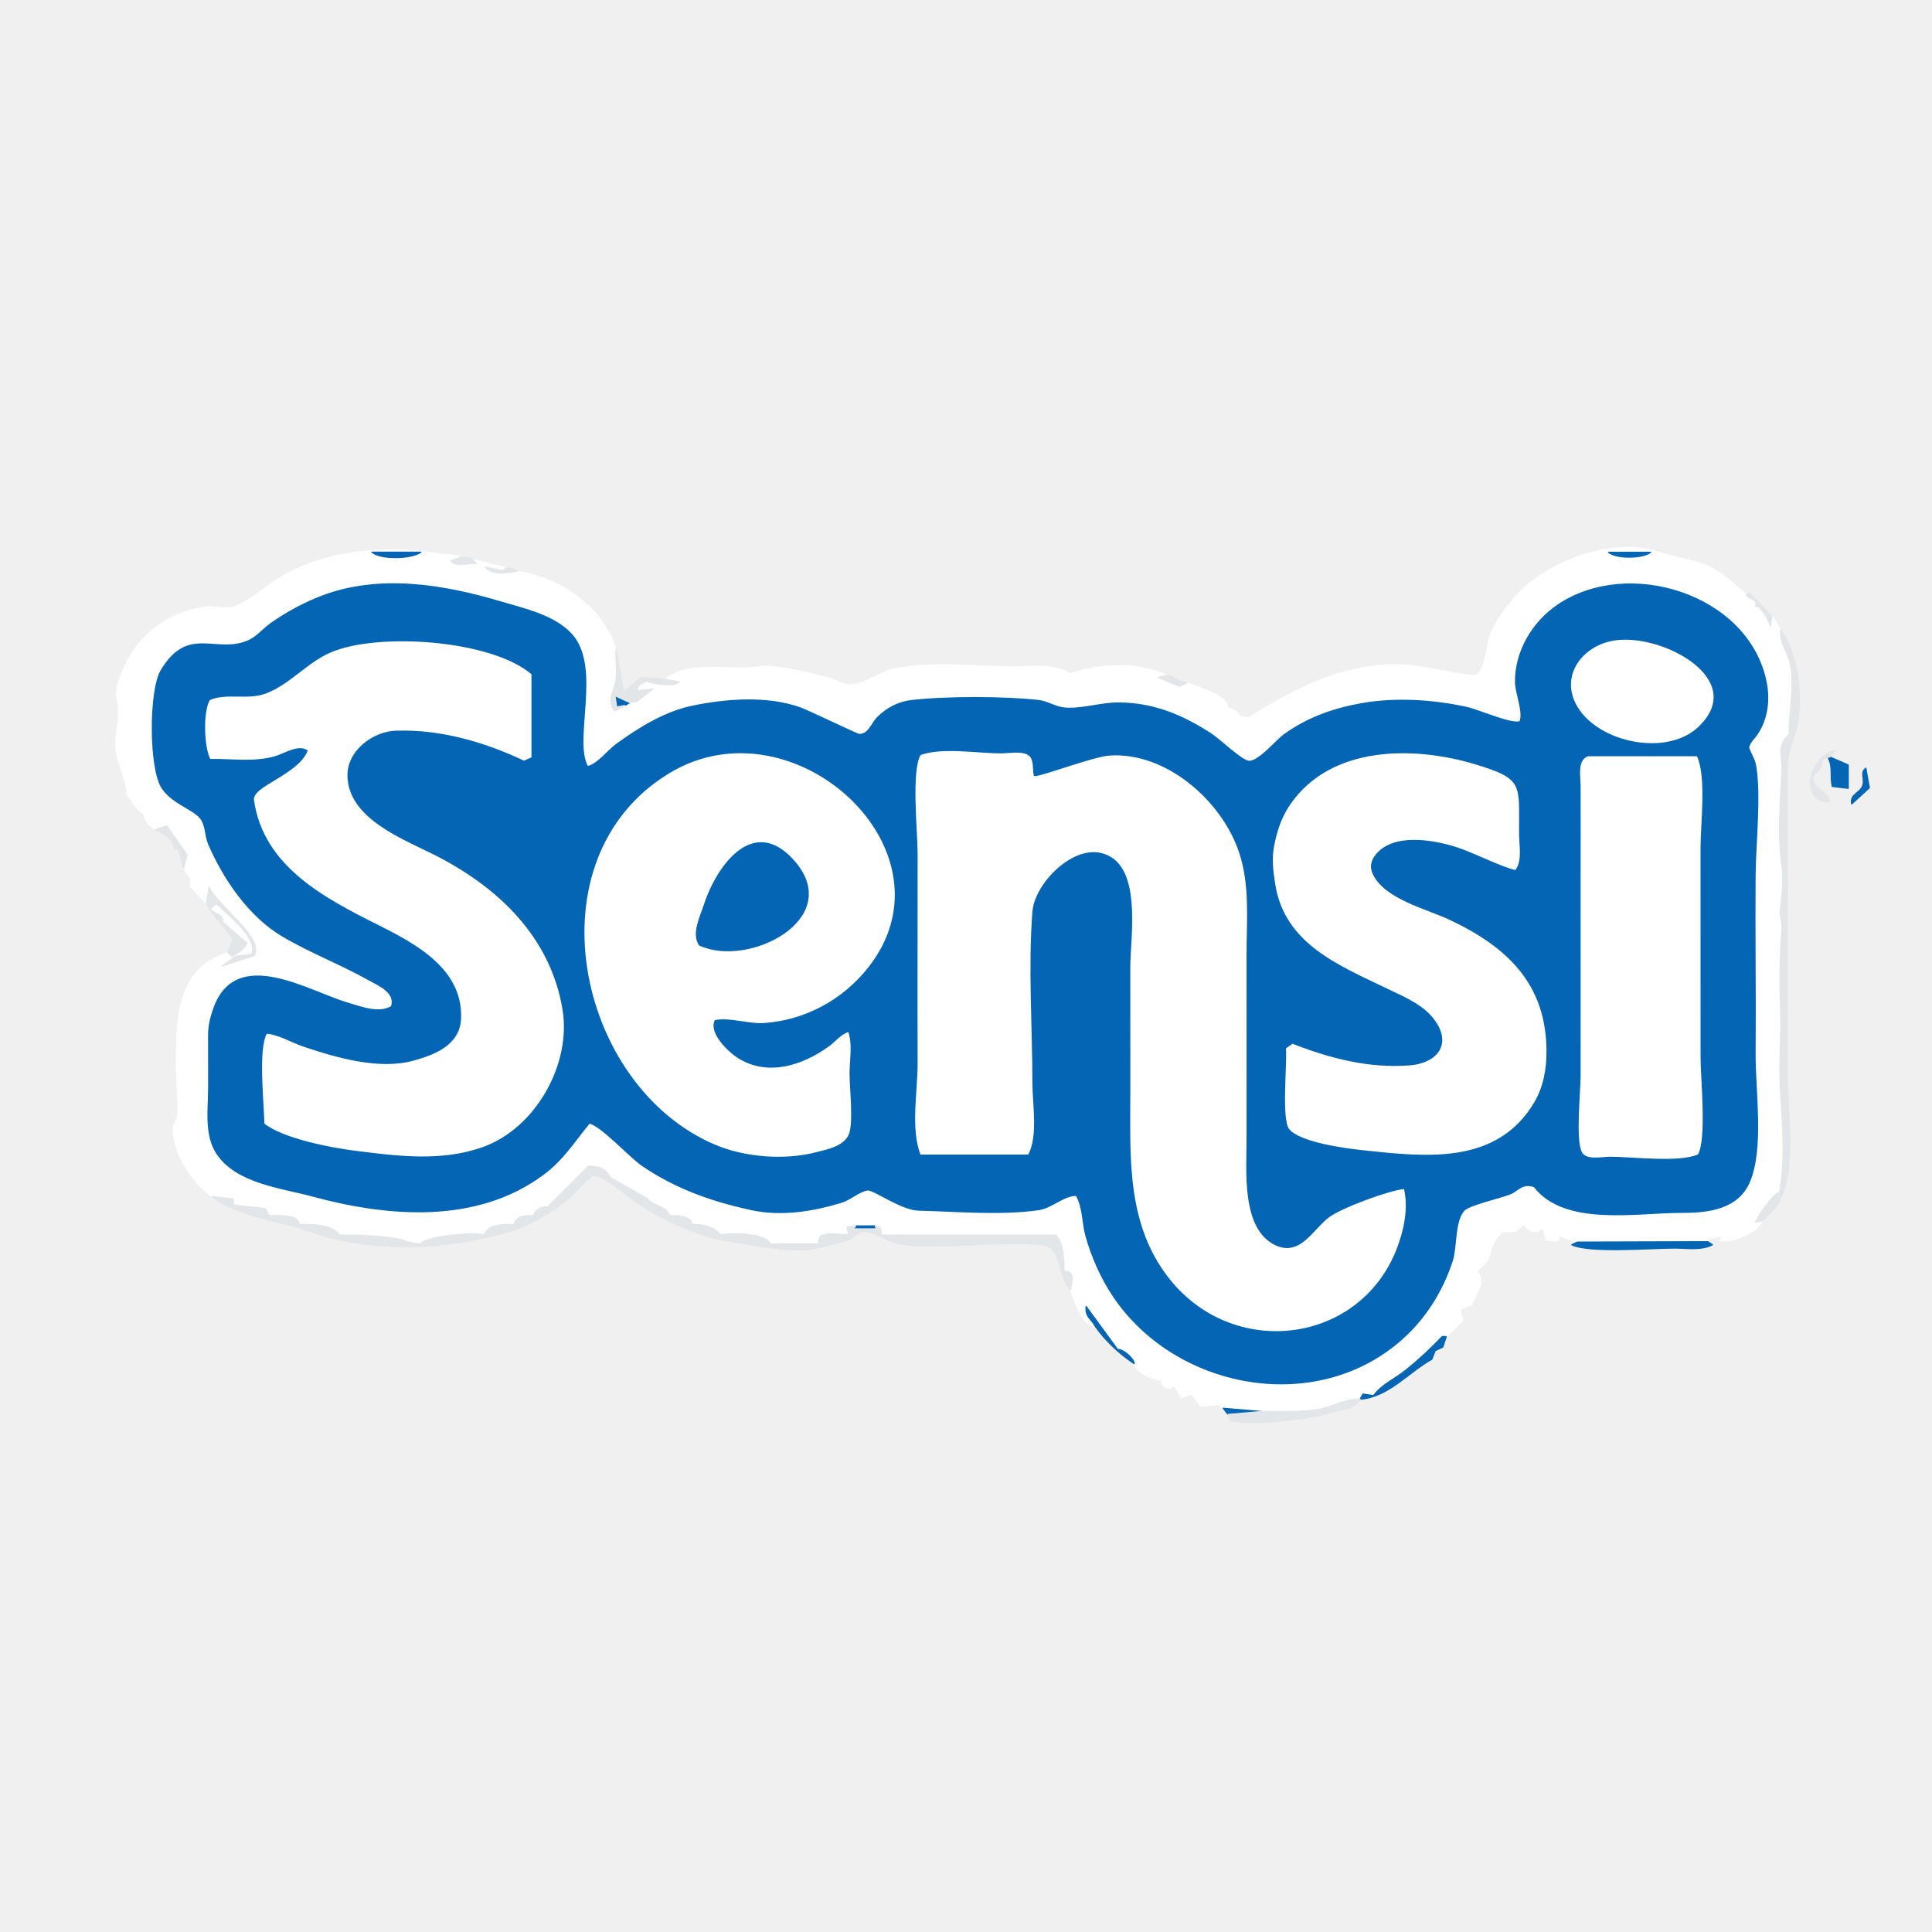
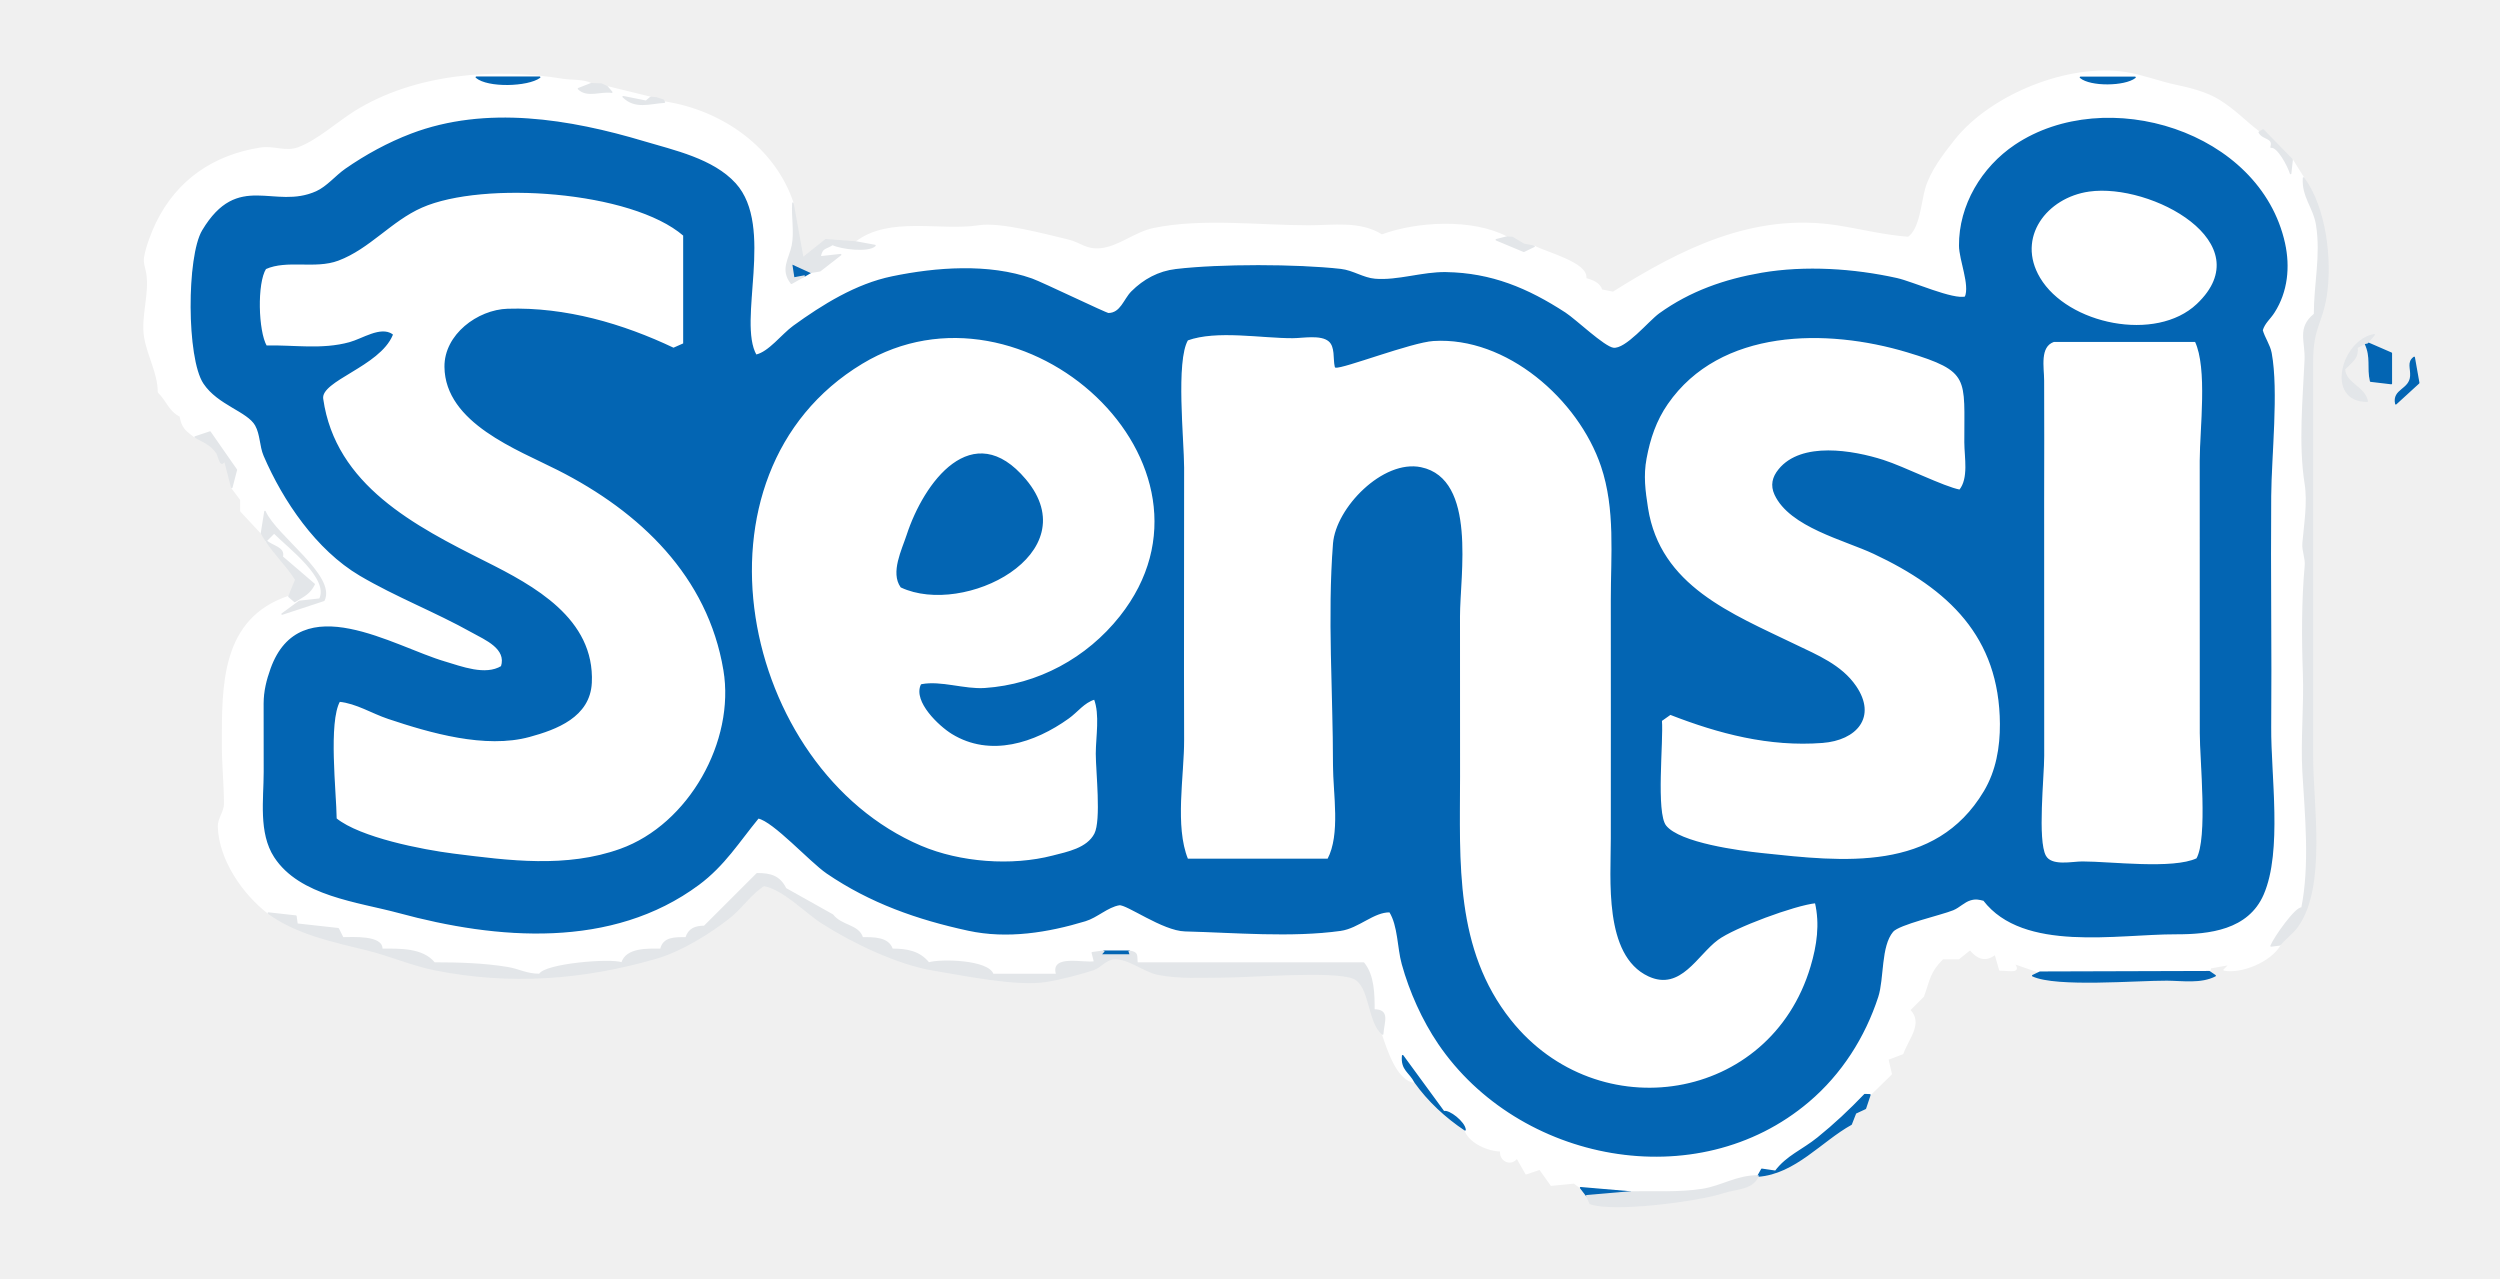
- <svg xmlns="http://www.w3.org/2000/svg" viewBox="0 0 400 400" width="400" height="400">
+ <svg xmlns="http://www.w3.org/2000/svg" viewBox="1 102 399 204" width="399" height="204">
  <path d="M95.34 115.37C94.67 115.64 94 115.9 93.33 116.16C94.71 117.54 96.91 116.42 98.63 116.71C98.39 116.43 98.14 116.14 97.9 115.86C100.21 116.43 102.53 117 104.84 117.56C104.6 117.77 104.35 117.97 104.11 118.17C102.89 117.93 101.67 117.69 100.46 117.44C102.37 119.35 104.65 118.45 107.03 118.3C116.24 119.71 124.61 125.62 127.55 134.43C127.41 136.59 127.9 139.06 127.48 141.18C127.04 143.36 125.59 145 127.31 147.21C127.99 146.83 128.67 146.45 129.35 146.07C129.7 145.86 130.06 145.65 130.41 145.45C130.9 145.37 131.39 145.29 131.87 145.21C132.97 144.35 134.06 143.5 135.16 142.65C134.06 142.77 132.97 142.89 131.87 143.01C132.19 141.42 132.66 141.77 133.88 141C135.27 141.67 139.59 142.2 140.64 141.19C139.64 141 138.65 140.82 137.66 140.64C142.96 136.58 151.14 139.03 157.25 138.07C160.65 137.54 167.79 139.47 171.44 140.34C173.48 140.83 174.25 141.95 176.62 141.74C179.57 141.47 182.19 139.12 185.09 138.52C192.83 136.91 201.92 138.08 209.86 138.08C213.75 138.08 218.04 137.34 221.55 139.54C227.21 137.44 236.03 137 241.46 139.85C240.91 139.99 240.37 140.13 239.82 140.27C241.28 140.88 242.74 141.49 244.2 142.1C244.75 141.84 245.3 141.57 245.84 141.31C247.65 142.35 254.49 143.97 254.06 146.48C255.13 146.8 256.26 147.17 256.62 148.31C257.23 148.43 257.84 148.55 258.45 148.68C269.24 141.91 280.8 135.99 294.24 138.09C297.89 138.67 301.9 139.66 305.57 139.91C307.5 138.64 307.75 134.32 308.38 132.12C309.18 129.35 311.29 126.61 313.06 124.38C318.8 117.15 331.15 112.19 340.26 113.62C342.99 114.05 345.72 115.13 348.31 115.66C350.44 116.1 353.2 116.8 355.19 118.05C357.76 119.66 359.28 121.38 361.58 123.11C362.16 124.26 363.97 123.87 363.47 125.48C364.53 125.3 366.2 128.43 366.58 129.68C366.66 128.95 366.74 128.22 366.82 127.49C367.43 128.46 368.04 129.44 368.65 130.41C368.45 133.4 370.32 135.1 370.76 137.91C371.53 142.81 370.41 147.3 370.41 152.15C367.69 154.35 369.06 156.45 368.93 159.45C368.64 165.78 367.95 172.88 368.94 179.19C369.42 182.26 368.84 185.68 368.58 188.68C368.48 189.95 369.07 191.03 368.95 192.33C368.45 197.81 368.46 203.92 368.66 209.44C368.85 214.55 368.29 220.16 368.58 225.21C368.99 232.17 369.78 240.06 368.4 246.94C367.51 246.67 363.99 251.65 363.47 252.97C363.94 252.91 364.4 252.85 364.87 252.79C363.42 255.4 358.72 257.32 355.98 256.8C356.29 256.5 356.59 256.19 356.89 255.89C355.86 256.07 354.82 256.26 353.79 256.44C353.73 256.65 353.67 256.87 353.61 257.09C344.6 257.11 335.59 257.14 326.58 257.17C325.18 256.68 323.77 256.19 322.37 255.71C323.56 257.33 321.9 256.8 320.18 256.8C319.94 255.95 319.7 255.1 319.45 254.25C317.88 255.47 316.63 254.98 315.43 253.52C314.82 254 314.22 254.49 313.61 254.98C312.75 254.98 311.9 254.98 311.05 254.98C308.87 257.16 308.95 258.29 307.95 261C307.21 261.74 306.48 262.47 305.75 263.2C307.82 265.27 305.6 267.61 304.66 270.14C303.87 270.44 303.07 270.75 302.28 271.05C302.47 271.84 302.65 272.63 302.83 273.42C301.7 274.53 300.56 275.63 299.43 276.74C299.16 276.73 298.89 276.72 298.62 276.71C296.27 279.17 293.75 281.53 291.13 283.64C288.66 285.63 286.2 286.52 284.38 288.95C283.65 288.84 282.92 288.74 282.19 288.63C281.99 288.98 281.79 289.34 281.59 289.69C278.25 289.65 275.77 291.38 272.68 291.86C268.97 292.44 264.98 292.18 261.2 292.25C258.56 292.03 255.91 291.8 253.27 291.57C252.93 291.3 252.58 291.04 252.24 290.78C251.02 290.9 249.8 291.02 248.58 291.14C247.98 290.29 247.37 289.44 246.76 288.58C246.03 288.83 245.3 289.07 244.57 289.32C244.08 288.46 243.59 287.61 243.11 286.76C242.17 288.13 240.28 287.21 240.55 285.66C238.56 285.66 235.49 284.34 234.82 282.32C234.74 281.12 232.2 279.14 231.42 279.45C229.23 276.47 227.05 273.49 224.87 270.5C224.66 272.76 226 273.04 226.84 274.7C224.05 274.48 222.5 269.49 221.67 267.03C221.81 265.02 222.79 263.2 220.27 263.2C220.27 260.73 220.25 257.7 218.63 255.71C206.58 255.71 194.52 255.71 182.47 255.71C182.3 254.49 182.71 254.06 181.23 253.82C179.88 253.82 178.52 253.82 177.16 253.82C176.56 253.9 175.95 253.98 175.34 254.06C175.46 254.55 175.59 255.04 175.71 255.53C174 255.87 168.63 254.38 169.68 257.53C166.27 257.53 162.86 257.53 159.45 257.53C158.75 255.31 151.14 255.12 149.22 255.71C147.74 253.88 145.77 253.52 143.38 253.52C142.78 251.62 140.37 251.69 138.63 251.69C138.01 249.61 135.31 249.88 133.88 248.04C131.39 246.64 128.89 245.24 126.39 243.84C125.4 241.86 124.02 241.46 121.83 241.46C119.03 244.26 116.23 247.06 113.42 249.86C111.97 249.88 110.96 250.24 110.5 251.69C108.69 251.69 106.89 251.63 106.48 253.52C104.36 253.52 100.98 253.34 100.27 255.71C98.43 255.02 87.97 255.91 87.12 257.53C84.99 257.53 83.88 256.76 82 256.45C78.15 255.82 74.27 255.71 70.32 255.71C68.44 253.39 64.85 253.52 61.92 253.52C62.1 251.35 57.22 251.69 55.71 251.69C55.46 251.2 55.22 250.72 54.98 250.23C52.79 249.98 50.59 249.74 48.4 249.5C48.34 249.07 48.28 248.65 48.22 248.22C46.76 248.06 45.3 247.89 43.84 247.73C39.76 244.56 36.07 239.2 35.88 233.92C35.84 232.74 36.87 231.51 36.87 230.32C36.87 227.22 36.53 224.09 36.53 220.82C36.53 211.3 36.4 200.78 47.12 197.2C47.43 197.46 47.73 197.73 48.04 197.99C49.47 197.09 50.39 196.75 51.14 195.25C49.44 193.79 47.73 192.33 46.03 190.87C46.46 189.38 44.37 189.21 43.47 188.31C43.9 187.88 44.32 187.46 44.75 187.03C47.08 189.37 53.71 194.32 52.05 197.63C50.96 197.75 49.86 197.87 48.77 197.99C47.85 198.66 46.94 199.33 46.03 200C48.25 199.27 50.47 198.54 52.69 197.81C54.56 193.92 45.02 187.6 43.29 183.65C43.11 184.8 42.92 185.95 42.74 187.09C41.64 185.92 40.55 184.74 39.45 183.56C39.45 182.95 39.45 182.34 39.45 181.74C38.96 181.09 38.48 180.44 37.99 179.79C38.23 178.85 38.48 177.92 38.72 176.99C37.32 174.98 35.92 172.97 34.52 170.96C33.73 171.22 32.94 171.49 32.15 171.75C30.65 170.59 30.15 170.32 29.77 168.4C28.03 167.53 27.71 165.97 26.3 164.57C26.3 161.55 24.61 158.78 24.12 155.79C23.58 152.5 25.01 148.92 24.46 145.58C24.32 144.7 23.96 143.98 24.12 143.03C24.37 141.49 25.31 139.01 26 137.6C29.34 130.76 35.14 126.84 42.57 125.67C44.75 125.33 46.58 126.4 48.7 125.59C51.74 124.43 54.8 121.63 57.59 119.87C67.25 113.82 80 112.93 90.79 114.69C92.18 114.92 94.15 114.75 95.34 115.37ZM87.12 114.33C83.76 114.33 80.39 114.33 77.03 114.33C78.87 115.9 85.2 115.72 87.12 114.33ZM341.74 114.35C338.84 114.35 335.94 114.35 333.05 114.35C334.64 115.71 340.1 115.64 341.74 114.35ZM121.64 158.72C118.52 153.24 124.52 138.18 118.33 131.34C114.77 127.42 108.55 126.09 103.73 124.65C91.91 121.12 78.6 118.9 66.66 123.44C62.96 124.85 59.41 126.79 56.16 129.05C54.62 130.13 53.24 131.85 51.52 132.63C44.74 135.68 39.03 129.38 33.38 138.81C30.91 142.93 30.9 159.13 33.57 163.15C35.83 166.55 40.54 167.57 41.83 169.85C42.66 171.34 42.53 173.18 43.2 174.73C46.29 181.9 51.56 189.68 58.47 193.77C64.25 197.18 70.48 199.55 76.36 202.84C78.48 204.02 82.01 205.46 81.07 208.4C78.45 209.99 74.62 208.47 71.95 207.68C63.82 205.3 48.93 195.82 44.29 208.77C43.64 210.59 43.21 212.32 43.2 214.25C43.19 217.9 43.21 221.55 43.21 225.21C43.21 229.54 42.36 234.89 44.86 238.74C48.87 244.91 58.15 245.84 64.66 247.6C80.35 251.86 98.64 253.4 112.49 243.12C116.59 240.07 118.86 236.34 122.01 232.51C124.48 232.99 130.31 239.46 132.99 241.3C139.93 246.04 147.43 248.66 155.54 250.42C161.76 251.77 168.23 250.72 174.2 248.91C176.04 248.36 177.76 246.67 179.62 246.36C180.79 246.16 186.6 250.45 190.14 250.53C198.08 250.73 207.08 251.54 214.94 250.45C217.8 250.05 220.22 247.43 222.83 247.49C224.24 249.73 224.12 253.28 224.84 255.85C226.05 260.22 228.08 264.77 230.64 268.54C243.39 287.33 271.79 292.95 289.65 277.75C294.83 273.35 298.55 267.51 300.65 261.07C301.6 258.14 301.05 253 303.05 250.63C304.04 249.45 310.75 247.95 312.69 247.16C313.69 246.75 314.45 245.87 315.49 245.57C316.32 245.33 316.83 245.45 317.63 245.65C323.97 253.91 338.85 250.97 348.31 250.99C353.57 251 359.75 250.31 362.17 244.72C365.16 237.81 363.3 225.72 363.36 218.08C363.46 205.79 363.26 193.48 363.36 181.19C363.41 174.68 364.56 164.46 363.44 158.36C363.2 157.07 362.36 155.96 362.01 154.7C362.39 153.46 363.25 152.87 363.92 151.8C366 148.54 366.4 144.61 365.57 140.84C361.63 122.98 337.13 115.5 322.65 125.2C317.37 128.74 313.74 134.79 313.78 141.2C313.79 143.5 315.54 147.45 314.7 149.43C312.79 150.02 306.18 147.04 303.74 146.5C296.87 144.97 289.12 144.47 282.19 145.65C276.28 146.67 270.82 148.56 265.89 152.11C264.21 153.32 260.5 157.91 258.47 157.62C256.95 157.4 252.44 153.07 250.78 151.99C244.78 148.09 239.01 145.67 231.78 145.55C228.05 145.48 224.08 146.91 220.46 146.61C218.56 146.46 216.88 145.25 214.98 145.04C207.93 144.25 195.71 144.23 188.68 145.06C185.94 145.38 183.58 146.66 181.65 148.59C180.43 149.82 179.93 152.05 177.91 152.08C177.52 152.08 167.31 147.15 165.66 146.56C158.78 144.13 150.39 144.77 143.4 146.22C137.66 147.4 132.34 150.71 127.66 154.1C125.84 155.42 123.73 158.29 121.64 158.72ZM110.16 139.54C110.16 145.33 110.16 151.11 110.16 156.89C109.6 157.14 109.05 157.38 108.49 157.63C100.34 153.76 91.25 151.11 82.01 151.4C77.29 151.55 72.01 155.45 72.06 160.55C72.15 169.43 83.65 173.66 90.07 176.92C103.25 183.59 114.08 193.93 116.58 208.95C118.48 220.33 111.02 233.65 100.04 237.59C91.39 240.7 82.22 239.47 73.4 238.36C68.39 237.73 58.44 235.79 54.61 232.69C54.56 228.42 53.26 217.26 55.16 213.88C57.93 214.16 60.37 215.75 62.98 216.62C69.67 218.86 78.45 221.41 85.48 219.5C89.78 218.33 95.07 216.36 95.33 210.97C95.81 200.79 86.14 195.58 78.43 191.71C67.19 186.07 54.43 179.53 52.46 165.66C52.03 162.66 61.5 160.42 63.57 155.43C61.73 154.18 58.9 156.16 56.81 156.73C52.41 157.95 47.91 157.16 43.47 157.26C42.1 154.88 41.88 147.19 43.36 144.84C46.82 143.29 51.29 144.86 54.96 143.48C59.94 141.61 63.39 137.18 68.3 135.02C78.09 130.7 101.82 132.32 110.16 139.54ZM334.43 132.45C344.36 131.05 362.21 140.64 351.7 150.6C345.1 156.85 330.94 153.89 326.49 146.4C322.6 139.87 327.6 133.4 334.43 132.45ZM148.08 211.32C146.86 213.92 150.92 217.77 152.99 219.04C159.05 222.76 166.09 220.45 171.49 216.58C172.94 215.55 173.93 214.06 175.71 213.52C176.68 216.06 176.02 219.55 176.01 222.28C176.01 225.08 176.9 232.89 175.78 235.09C174.56 237.48 171.34 238.07 169.03 238.67C162.49 240.37 154.22 239.76 147.95 237.09C119.05 224.77 109.33 177.57 138.57 159.94C164.36 144.38 199.03 176.19 179.82 200.43C174.51 207.13 166.69 211.36 158.17 211.93C154.9 212.15 151.16 210.72 148.08 211.32ZM214.16 160.55C215.19 160.8 226.26 156.52 229.77 156.3C241.48 155.56 253.01 165.64 256.64 176.39C258.96 183.26 258.2 190.65 258.21 197.81C258.24 210.47 258.2 223.14 258.21 235.8C258.22 242.26 257.06 254.41 264.13 257.71C269.18 260.07 271.79 254.38 275.1 251.92C277.74 249.95 287.47 246.36 290.78 246.03C291.59 249.49 291.09 252.91 290.09 256.27C283.62 278.1 256 282.41 242.04 264.87C233.03 253.54 233.88 239.65 233.9 225.94C233.91 217.41 233.9 208.89 233.89 200.37C233.89 193.81 236.59 178.54 227.78 176.69C221.79 175.43 214.3 183.11 213.87 188.78C212.97 200.39 213.87 212.45 213.87 224.11C213.87 228.64 215.1 235.15 212.97 239.17C205.48 239.17 197.99 239.17 190.5 239.17C188.34 233.89 189.88 225.79 189.86 220.09C189.81 205.61 189.87 191.11 189.86 176.62C189.85 172.17 188.51 159.6 190.5 156.22C195.15 154.53 202.35 155.87 207.31 155.85C208.92 155.85 211.79 155.27 213.12 156.37C214.25 157.3 213.85 159.29 214.16 160.55ZM313.79 180.27C311.22 179.79 304.87 176.58 301.55 175.52C296.74 173.98 288.53 172.55 284.95 176.98C283.97 178.18 283.66 179.46 284.33 180.91C286.71 186.03 295.37 188.07 300.08 190.28C312.05 195.9 320.22 203.55 320.31 217.53C320.33 221.31 319.68 225.07 317.73 228.34C309.93 241.41 295.15 239.65 282.19 238.27C278.68 237.9 269.04 236.65 266.81 233.83C265.14 231.72 266.39 220.29 266.12 216.99C266.61 216.64 267.09 216.3 267.58 215.96C275.36 218.99 283.38 221.1 291.86 220.45C297.23 220.04 300.45 216.42 297.13 211.56C294.84 208.21 290.98 206.64 287.51 204.97C277.29 200.03 265.87 195.61 263.9 183.09C263.47 180.31 263.15 177.93 263.67 175.15C264.26 171.97 265.23 169.08 267.08 166.41C275.5 154.25 292.56 154.25 305.39 158.1C315.67 161.19 314.59 162.32 314.63 172.6C314.64 175.01 315.35 178.35 313.79 180.27ZM351.42 156.45C353.47 160.78 352.21 170.46 352.2 175.53C352.19 190.02 352.2 204.51 352.21 219C352.21 223.32 353.52 235.82 351.65 239.09C347.81 240.9 337.89 239.61 333.33 239.61C331.72 239.61 328.38 240.41 327.41 238.62C326.04 236.11 327.13 225.93 327.13 222.65C327.13 209.01 327.12 195.37 327.12 181.74C327.13 175.41 327.15 169.08 327.12 162.76C327.12 160.65 326.37 157.28 328.77 156.45C336.32 156.45 343.87 156.45 351.42 156.45ZM144.84 195.65C154.83 200.33 174.52 190.35 164.63 178.58C156.23 168.58 148.55 179.06 145.82 187.41C145.04 189.79 143.23 193.38 144.84 195.65Z" fill="#ffffff" fill-rule="evenodd" stroke="#ffffff" stroke-width="0.25" stroke-linejoin="round" />
  <path d="M87.12 114.33C85.2 115.72 78.87 115.9 77.03 114.33C80.39 114.33 83.76 114.33 87.12 114.33ZM341.74 114.35C340.1 115.64 334.64 115.71 333.05 114.35C335.94 114.35 338.84 114.35 341.74 114.35ZM121.64 158.72C123.73 158.29 125.84 155.42 127.66 154.1C132.34 150.71 137.66 147.4 143.4 146.22C150.39 144.77 158.78 144.13 165.66 146.56C167.31 147.15 177.52 152.08 177.91 152.08C179.93 152.05 180.43 149.82 181.65 148.59C183.58 146.66 185.94 145.38 188.68 145.06C195.71 144.23 207.93 144.25 214.98 145.04C216.88 145.25 218.56 146.46 220.46 146.61C224.08 146.91 228.05 145.48 231.78 145.55C239.01 145.67 244.78 148.09 250.78 151.99C252.44 153.07 256.95 157.4 258.47 157.62C260.5 157.91 264.21 153.32 265.89 152.11C270.82 148.56 276.28 146.67 282.19 145.65C289.12 144.47 296.87 144.97 303.74 146.5C306.18 147.04 312.79 150.02 314.7 149.43C315.54 147.45 313.79 143.5 313.78 141.2C313.74 134.79 317.37 128.74 322.65 125.2C337.13 115.5 361.63 122.98 365.57 140.84C366.4 144.61 366 148.54 363.92 151.8C363.25 152.87 362.39 153.46 362.01 154.7C362.36 155.96 363.2 157.07 363.44 158.36C364.56 164.46 363.41 174.68 363.36 181.19C363.26 193.48 363.46 205.79 363.36 218.08C363.3 225.72 365.16 237.81 362.17 244.72C359.75 250.31 353.57 251 348.31 250.99C338.85 250.97 323.97 253.91 317.63 245.65C316.83 245.45 316.32 245.33 315.49 245.57C314.45 245.87 313.69 246.75 312.69 247.16C310.75 247.95 304.04 249.45 303.05 250.63C301.05 253 301.6 258.14 300.65 261.07C298.55 267.51 294.83 273.35 289.65 277.75C271.79 292.95 243.39 287.33 230.64 268.54C228.08 264.77 226.05 260.22 224.84 255.85C224.12 253.28 224.24 249.73 222.83 247.49C220.22 247.43 217.8 250.05 214.94 250.45C207.08 251.54 198.08 250.73 190.14 250.53C186.6 250.45 180.79 246.16 179.62 246.36C177.76 246.67 176.04 248.36 174.2 248.91C168.23 250.72 161.76 251.77 155.54 250.42C147.43 248.66 139.93 246.04 132.99 241.3C130.31 239.46 124.48 232.99 122.01 232.51C118.86 236.34 116.59 240.07 112.49 243.12C98.64 253.4 80.35 251.86 64.66 247.6C58.15 245.84 48.87 244.91 44.86 238.74C42.36 234.89 43.21 229.54 43.21 225.21C43.21 221.55 43.19 217.9 43.2 214.25C43.21 212.32 43.64 210.59 44.29 208.77C48.93 195.82 63.82 205.3 71.95 207.68C74.62 208.47 78.45 209.99 81.07 208.4C82.01 205.46 78.48 204.02 76.36 202.84C70.48 199.55 64.25 197.18 58.47 193.77C51.56 189.68 46.29 181.9 43.2 174.73C42.53 173.18 42.66 171.34 41.83 169.85C40.54 167.57 35.83 166.55 33.57 163.15C30.9 159.13 30.91 142.93 33.38 138.81C39.03 129.38 44.74 135.68 51.52 132.63C53.24 131.85 54.62 130.13 56.16 129.05C59.41 126.79 62.96 124.85 66.66 123.44C78.6 118.9 91.91 121.12 103.73 124.65C108.55 126.09 114.77 127.42 118.33 131.34C124.52 138.18 118.52 153.24 121.64 158.72ZM110.16 139.54C101.82 132.32 78.09 130.7 68.3 135.02C63.39 137.18 59.94 141.61 54.96 143.48C51.29 144.86 46.82 143.29 43.36 144.84C41.88 147.19 42.1 154.88 43.47 157.26C47.91 157.16 52.41 157.95 56.81 156.73C58.9 156.16 61.73 154.18 63.57 155.43C61.5 160.42 52.03 162.66 52.46 165.66C54.43 179.53 67.19 186.07 78.43 191.71C86.14 195.58 95.81 200.79 95.33 210.97C95.07 216.36 89.78 218.33 85.48 219.5C78.45 221.41 69.67 218.86 62.98 216.62C60.37 215.75 57.93 214.16 55.16 213.88C53.26 217.26 54.56 228.42 54.61 232.69C58.44 235.79 68.39 237.73 73.4 238.36C82.22 239.47 91.39 240.7 100.04 237.59C111.02 233.65 118.48 220.33 116.58 208.95C114.08 193.93 103.25 183.59 90.07 176.92C83.65 173.66 72.15 169.43 72.06 160.55C72.01 155.45 77.29 151.55 82.01 151.4C91.25 151.11 100.34 153.76 108.49 157.63C109.05 157.38 109.6 157.14 110.16 156.89C110.16 151.11 110.16 145.33 110.16 139.54ZM334.43 132.45C327.6 133.4 322.6 139.87 326.49 146.4C330.94 153.89 345.1 156.85 351.7 150.6C362.21 140.64 344.36 131.05 334.43 132.45ZM130.41 145.45C130.06 145.65 129.7 145.86 129.35 146.07C128.79 146.17 128.23 146.28 127.67 146.39C127.55 145.61 127.43 144.82 127.31 144.03C128.34 144.51 129.38 144.98 130.41 145.45ZM148.08 211.32C151.16 210.72 154.9 212.15 158.17 211.93C166.69 211.36 174.51 207.13 179.82 200.43C199.03 176.19 164.36 144.38 138.57 159.94C109.33 177.57 119.05 224.77 147.95 237.09C154.22 239.76 162.49 240.37 169.03 238.67C171.34 238.07 174.56 237.48 175.78 235.09C176.9 232.89 176.01 225.08 176.01 222.28C176.02 219.55 176.68 216.06 175.71 213.52C173.93 214.06 172.94 215.55 171.49 216.58C166.09 220.45 159.05 222.76 152.99 219.04C150.92 217.77 146.86 213.92 148.08 211.32ZM214.16 160.55C213.85 159.29 214.25 157.3 213.12 156.37C211.79 155.27 208.92 155.85 207.31 155.85C202.35 155.87 195.15 154.53 190.5 156.22C188.51 159.6 189.85 172.17 189.86 176.62C189.87 191.11 189.81 205.61 189.86 220.09C189.88 225.79 188.34 233.89 190.5 239.17C197.99 239.17 205.48 239.17 212.97 239.17C215.1 235.15 213.87 228.64 213.87 224.11C213.87 212.45 212.97 200.39 213.87 188.78C214.3 183.11 221.79 175.43 227.78 176.69C236.59 178.54 233.89 193.81 233.89 200.37C233.9 208.89 233.91 217.41 233.9 225.94C233.88 239.65 233.03 253.54 242.04 264.87C256 282.41 283.62 278.1 290.09 256.27C291.09 252.91 291.59 249.49 290.78 246.03C287.47 246.36 277.74 249.95 275.1 251.92C271.79 254.38 269.18 260.07 264.13 257.71C257.06 254.41 258.22 242.26 258.21 235.8C258.2 223.14 258.24 210.47 258.21 197.81C258.2 190.65 258.96 183.26 256.64 176.39C253.01 165.64 241.48 155.56 229.77 156.3C226.26 156.52 215.19 160.8 214.16 160.55ZM313.79 180.27C315.35 178.35 314.64 175.01 314.63 172.6C314.59 162.32 315.67 161.19 305.39 158.1C292.56 154.25 275.5 154.25 267.08 166.41C265.23 169.08 264.26 171.97 263.67 175.15C263.15 177.93 263.47 180.31 263.9 183.09C265.87 195.61 277.29 200.03 287.51 204.97C290.98 206.64 294.84 208.21 297.13 211.56C300.45 216.42 297.23 220.04 291.86 220.45C283.38 221.1 275.36 218.99 267.58 215.96C267.09 216.3 266.61 216.64 266.12 216.99C266.39 220.29 265.14 231.72 266.81 233.83C269.04 236.65 278.68 237.9 282.19 238.27C295.15 239.65 309.93 241.41 317.73 228.34C319.68 225.07 320.33 221.31 320.31 217.53C320.22 203.55 312.05 195.9 300.08 190.28C295.37 188.07 286.71 186.03 284.33 180.91C283.66 179.46 283.97 178.18 284.95 176.98C288.53 172.55 296.74 173.98 301.55 175.52C304.87 176.58 311.22 179.79 313.79 180.27ZM351.42 156.45C343.87 156.45 336.32 156.45 328.77 156.45C326.37 157.28 327.12 160.65 327.12 162.76C327.15 169.08 327.13 175.41 327.12 181.74C327.12 195.37 327.13 209.01 327.13 222.65C327.13 225.93 326.04 236.11 327.41 238.62C328.38 240.41 331.72 239.61 333.33 239.61C337.89 239.61 347.81 240.9 351.65 239.09C353.52 235.82 352.21 223.32 352.21 219C352.2 204.51 352.19 190.02 352.2 175.53C352.21 170.46 353.47 160.78 351.42 156.45ZM378.48 156.77C378.59 156.75 378.7 156.73 378.81 156.71C380.09 157.27 381.37 157.82 382.65 158.38C382.65 159.99 382.65 161.6 382.65 163.21C381.55 163.08 380.46 162.95 379.36 162.82C378.85 160.63 379.56 158.99 378.48 156.77ZM386.3 159.05C386.54 160.4 386.78 161.75 387.02 163.11C385.81 164.22 384.59 165.33 383.38 166.44C382.88 164.14 385.64 164.28 385.78 162.01C385.86 160.77 385.25 159.81 386.3 159.05ZM144.84 195.65C143.23 193.38 145.04 189.79 145.82 187.41C148.55 179.06 156.23 168.58 164.63 178.58C174.52 190.35 154.83 200.33 144.84 195.65ZM181.23 253.82C181.3 254.02 181.36 254.23 181.43 254.43C179.83 254.43 178.22 254.43 176.62 254.43C176.8 254.23 176.98 254.02 177.16 253.82C178.52 253.82 179.88 253.82 181.23 253.82ZM326.58 257.17C335.59 257.14 344.6 257.11 353.61 257.09C353.92 257.3 354.22 257.51 354.53 257.72C352.26 258.89 349.33 258.41 346.85 258.39C342.1 258.36 329.15 259.48 325.43 257.72C325.81 257.53 326.2 257.35 326.58 257.17ZM234.82 282.32C231.78 280.29 228.98 277.71 226.84 274.7C226 273.04 224.66 272.76 224.87 270.5C227.05 273.49 229.23 276.47 231.42 279.45C232.2 279.14 234.74 281.12 234.82 282.32ZM299.43 276.74C299.19 277.46 298.95 278.18 298.71 278.9C298.19 279.15 297.66 279.39 297.14 279.63C296.91 280.23 296.67 280.83 296.44 281.42C291.65 284.07 287.46 289.26 281.59 289.69C281.79 289.34 281.99 288.98 282.19 288.63C282.92 288.74 283.65 288.84 284.38 288.95C286.2 286.52 288.66 285.63 291.13 283.64C293.75 281.53 296.27 279.17 298.62 276.71C298.89 276.72 299.16 276.73 299.43 276.74ZM253.27 291.57C255.91 291.8 258.56 292.03 261.2 292.25C258.88 292.45 256.56 292.65 254.25 292.85C253.92 292.43 253.6 292 253.27 291.57Z" fill="#0365b3" fill-rule="evenodd" stroke="#0365b3" stroke-width="0.25" stroke-linejoin="round" />
  <path d="M95.34 115.37C95.89 115.39 96.44 115.41 96.99 115.43C97.29 115.58 97.6 115.72 97.9 115.86C98.14 116.14 98.39 116.43 98.63 116.71C96.91 116.42 94.71 117.54 93.33 116.16C94 115.9 94.67 115.64 95.34 115.37ZM104.84 117.56C105.14 117.58 105.45 117.61 105.75 117.63C106.12 117.75 106.48 117.87 106.85 117.99C106.91 118.09 106.97 118.19 107.03 118.3C104.65 118.45 102.37 119.35 100.46 117.44C101.67 117.69 102.89 117.93 104.11 118.17C104.35 117.97 104.6 117.77 104.84 117.56ZM366.82 127.49C366.74 128.22 366.66 128.95 366.58 129.68C366.2 128.43 364.53 125.3 363.47 125.48C363.97 123.87 362.16 124.26 361.58 123.11C361.79 122.98 361.99 122.86 362.19 122.74C363.73 124.32 365.28 125.91 366.82 127.49ZM368.65 130.41C372.15 135.17 373.12 143.48 372.23 149.21C371.51 153.76 370.05 154.17 370.05 159.82C370.05 180.76 370.05 201.7 370.05 222.65C370.05 230.41 372.23 243.46 367.66 249.85C366.84 250.99 365.71 251.75 364.87 252.79C364.4 252.85 363.94 252.91 363.47 252.97C363.99 251.65 367.51 246.67 368.4 246.94C369.78 240.06 368.99 232.17 368.58 225.21C368.29 220.16 368.85 214.55 368.66 209.44C368.46 203.92 368.45 197.81 368.95 192.33C369.07 191.03 368.48 189.95 368.58 188.68C368.84 185.68 369.42 182.26 368.94 179.19C367.95 172.88 368.64 165.78 368.93 159.45C369.06 156.45 367.69 154.35 370.41 152.15C370.41 147.3 371.53 142.81 370.76 137.91C370.32 135.1 368.45 133.4 368.65 130.41ZM127.55 134.43C128.08 137.35 128.6 140.27 129.13 143.2C130.35 142.22 131.57 141.25 132.79 140.27C134.41 140.4 136.03 140.52 137.66 140.64C138.65 140.82 139.64 141 140.64 141.19C139.59 142.2 135.27 141.67 133.88 141C132.66 141.77 132.19 141.42 131.87 143.01C132.97 142.89 134.06 142.77 135.16 142.65C134.06 143.5 132.97 144.35 131.87 145.21C131.39 145.29 130.9 145.37 130.41 145.45C129.38 144.98 128.34 144.51 127.31 144.03C127.43 144.82 127.55 145.61 127.67 146.39C128.23 146.28 128.79 146.17 129.35 146.07C128.67 146.45 127.99 146.83 127.31 147.21C125.59 145 127.04 143.36 127.48 141.18C127.9 139.06 127.41 136.59 127.55 134.43ZM241.46 139.85C241.77 139.87 242.07 139.89 242.37 139.91C242.98 140.27 243.59 140.64 244.2 141C244.75 141.11 245.3 141.21 245.84 141.31C245.3 141.57 244.75 141.84 244.2 142.1C242.74 141.49 241.28 140.88 239.82 140.27C240.37 140.13 240.91 139.99 241.46 139.85ZM378.81 156.71C378.7 156.73 378.59 156.75 378.48 156.77C378.04 157 377.61 157.22 377.17 157.44C377.34 159.05 376.59 159.49 375.16 160.91C375.32 163.27 378.31 163.71 378.81 166.03C372.22 166.03 374.74 156.39 379.91 155.43C379.54 155.86 379.18 156.29 378.81 156.71ZM37.99 179.79C37.63 178.37 37.26 176.95 36.89 175.53C36.71 175.65 36.55 176 36.35 175.91C36.08 175.8 35.83 174.57 35.61 174.26C34.63 172.89 33.51 172.51 32.15 171.75C32.94 171.49 33.73 171.22 34.52 170.96C35.92 172.97 37.32 174.98 38.72 176.99C38.48 177.92 38.23 178.85 37.99 179.79ZM47.12 197.2C47.49 196.31 47.85 195.41 48.22 194.52C46.51 191.8 44.24 189.9 42.74 187.09C42.92 185.95 43.11 184.8 43.29 183.65C45.02 187.6 54.56 193.92 52.69 197.81C50.47 198.54 48.25 199.27 46.03 200C46.94 199.33 47.85 198.66 48.77 197.99C49.86 197.87 50.96 197.75 52.05 197.63C53.71 194.32 47.08 189.37 44.75 187.03C44.32 187.46 43.9 187.88 43.47 188.31C44.37 189.21 46.46 189.38 46.03 190.87C47.73 192.33 49.44 193.79 51.14 195.25C50.39 196.75 49.47 197.09 48.04 197.99C47.73 197.73 47.43 197.46 47.12 197.2ZM177.16 253.82C176.98 254.02 176.8 254.23 176.62 254.43C178.22 254.43 179.83 254.43 181.43 254.43C181.36 254.23 181.3 254.02 181.23 253.82C182.71 254.06 182.3 254.49 182.47 255.71C194.52 255.71 206.58 255.71 218.63 255.71C220.25 257.7 220.27 260.73 220.27 263.2C222.79 263.2 221.81 265.02 221.67 267.03C219.31 265.16 219.78 259.2 216.99 258.08C213.78 256.8 200.66 257.9 196.35 257.9C192.83 257.9 189.24 258.15 185.82 257.47C183.63 257.03 181.03 254.84 178.82 254.99C177.42 255.08 176.67 256.34 175.46 256.74C173.25 257.45 170.15 258.27 167.84 258.62C163.16 259.33 154.77 257.58 149.97 256.79C144.3 255.86 137.09 252.41 132.25 249.3C129.45 247.51 126.16 243.93 122.92 243.29C120.79 244.63 119.41 246.84 117.44 248.4C114.24 250.95 109.66 253.76 105.68 254.91C94.03 258.27 82.4 259.14 70.39 256.74C66.75 256.01 63.27 254.48 59.66 253.58C54.36 252.28 48.31 251.03 43.84 247.73C45.3 247.89 46.76 248.06 48.22 248.22C48.28 248.65 48.34 249.07 48.4 249.5C50.59 249.74 52.79 249.98 54.98 250.23C55.22 250.72 55.46 251.2 55.71 251.69C57.22 251.69 62.1 251.35 61.92 253.52C64.85 253.52 68.44 253.39 70.32 255.71C74.27 255.71 78.15 255.82 82 256.45C83.88 256.76 84.99 257.53 87.12 257.53C87.97 255.91 98.43 255.02 100.27 255.71C100.98 253.34 104.36 253.52 106.48 253.52C106.89 251.63 108.69 251.69 110.5 251.69C110.96 250.24 111.97 249.88 113.42 249.86C116.23 247.06 119.03 244.26 121.83 241.46C124.02 241.46 125.4 241.86 126.39 243.84C128.89 245.24 131.39 246.64 133.88 248.04C135.31 249.88 138.01 249.61 138.63 251.69C140.37 251.69 142.78 251.62 143.38 253.52C145.77 253.52 147.74 253.88 149.22 255.71C151.14 255.12 158.75 255.31 159.45 257.53C162.86 257.53 166.27 257.53 169.68 257.53C168.63 254.38 174 255.87 175.71 255.53C175.59 255.04 175.46 254.55 175.34 254.06C175.95 253.98 176.56 253.9 177.16 253.82ZM281.59 289.69C280.68 291.82 278.05 291.64 276.05 292.31C272.05 293.64 258.45 295.42 254.79 294.06C254.61 293.66 254.43 293.26 254.25 292.85C256.56 292.65 258.88 292.45 261.2 292.25C264.98 292.18 268.97 292.44 272.68 291.86C275.77 291.38 278.25 289.65 281.59 289.69Z" fill="#e3e6e9" fill-rule="evenodd" stroke="#e3e6e9" stroke-width="0.25" stroke-linejoin="round" />
</svg>
